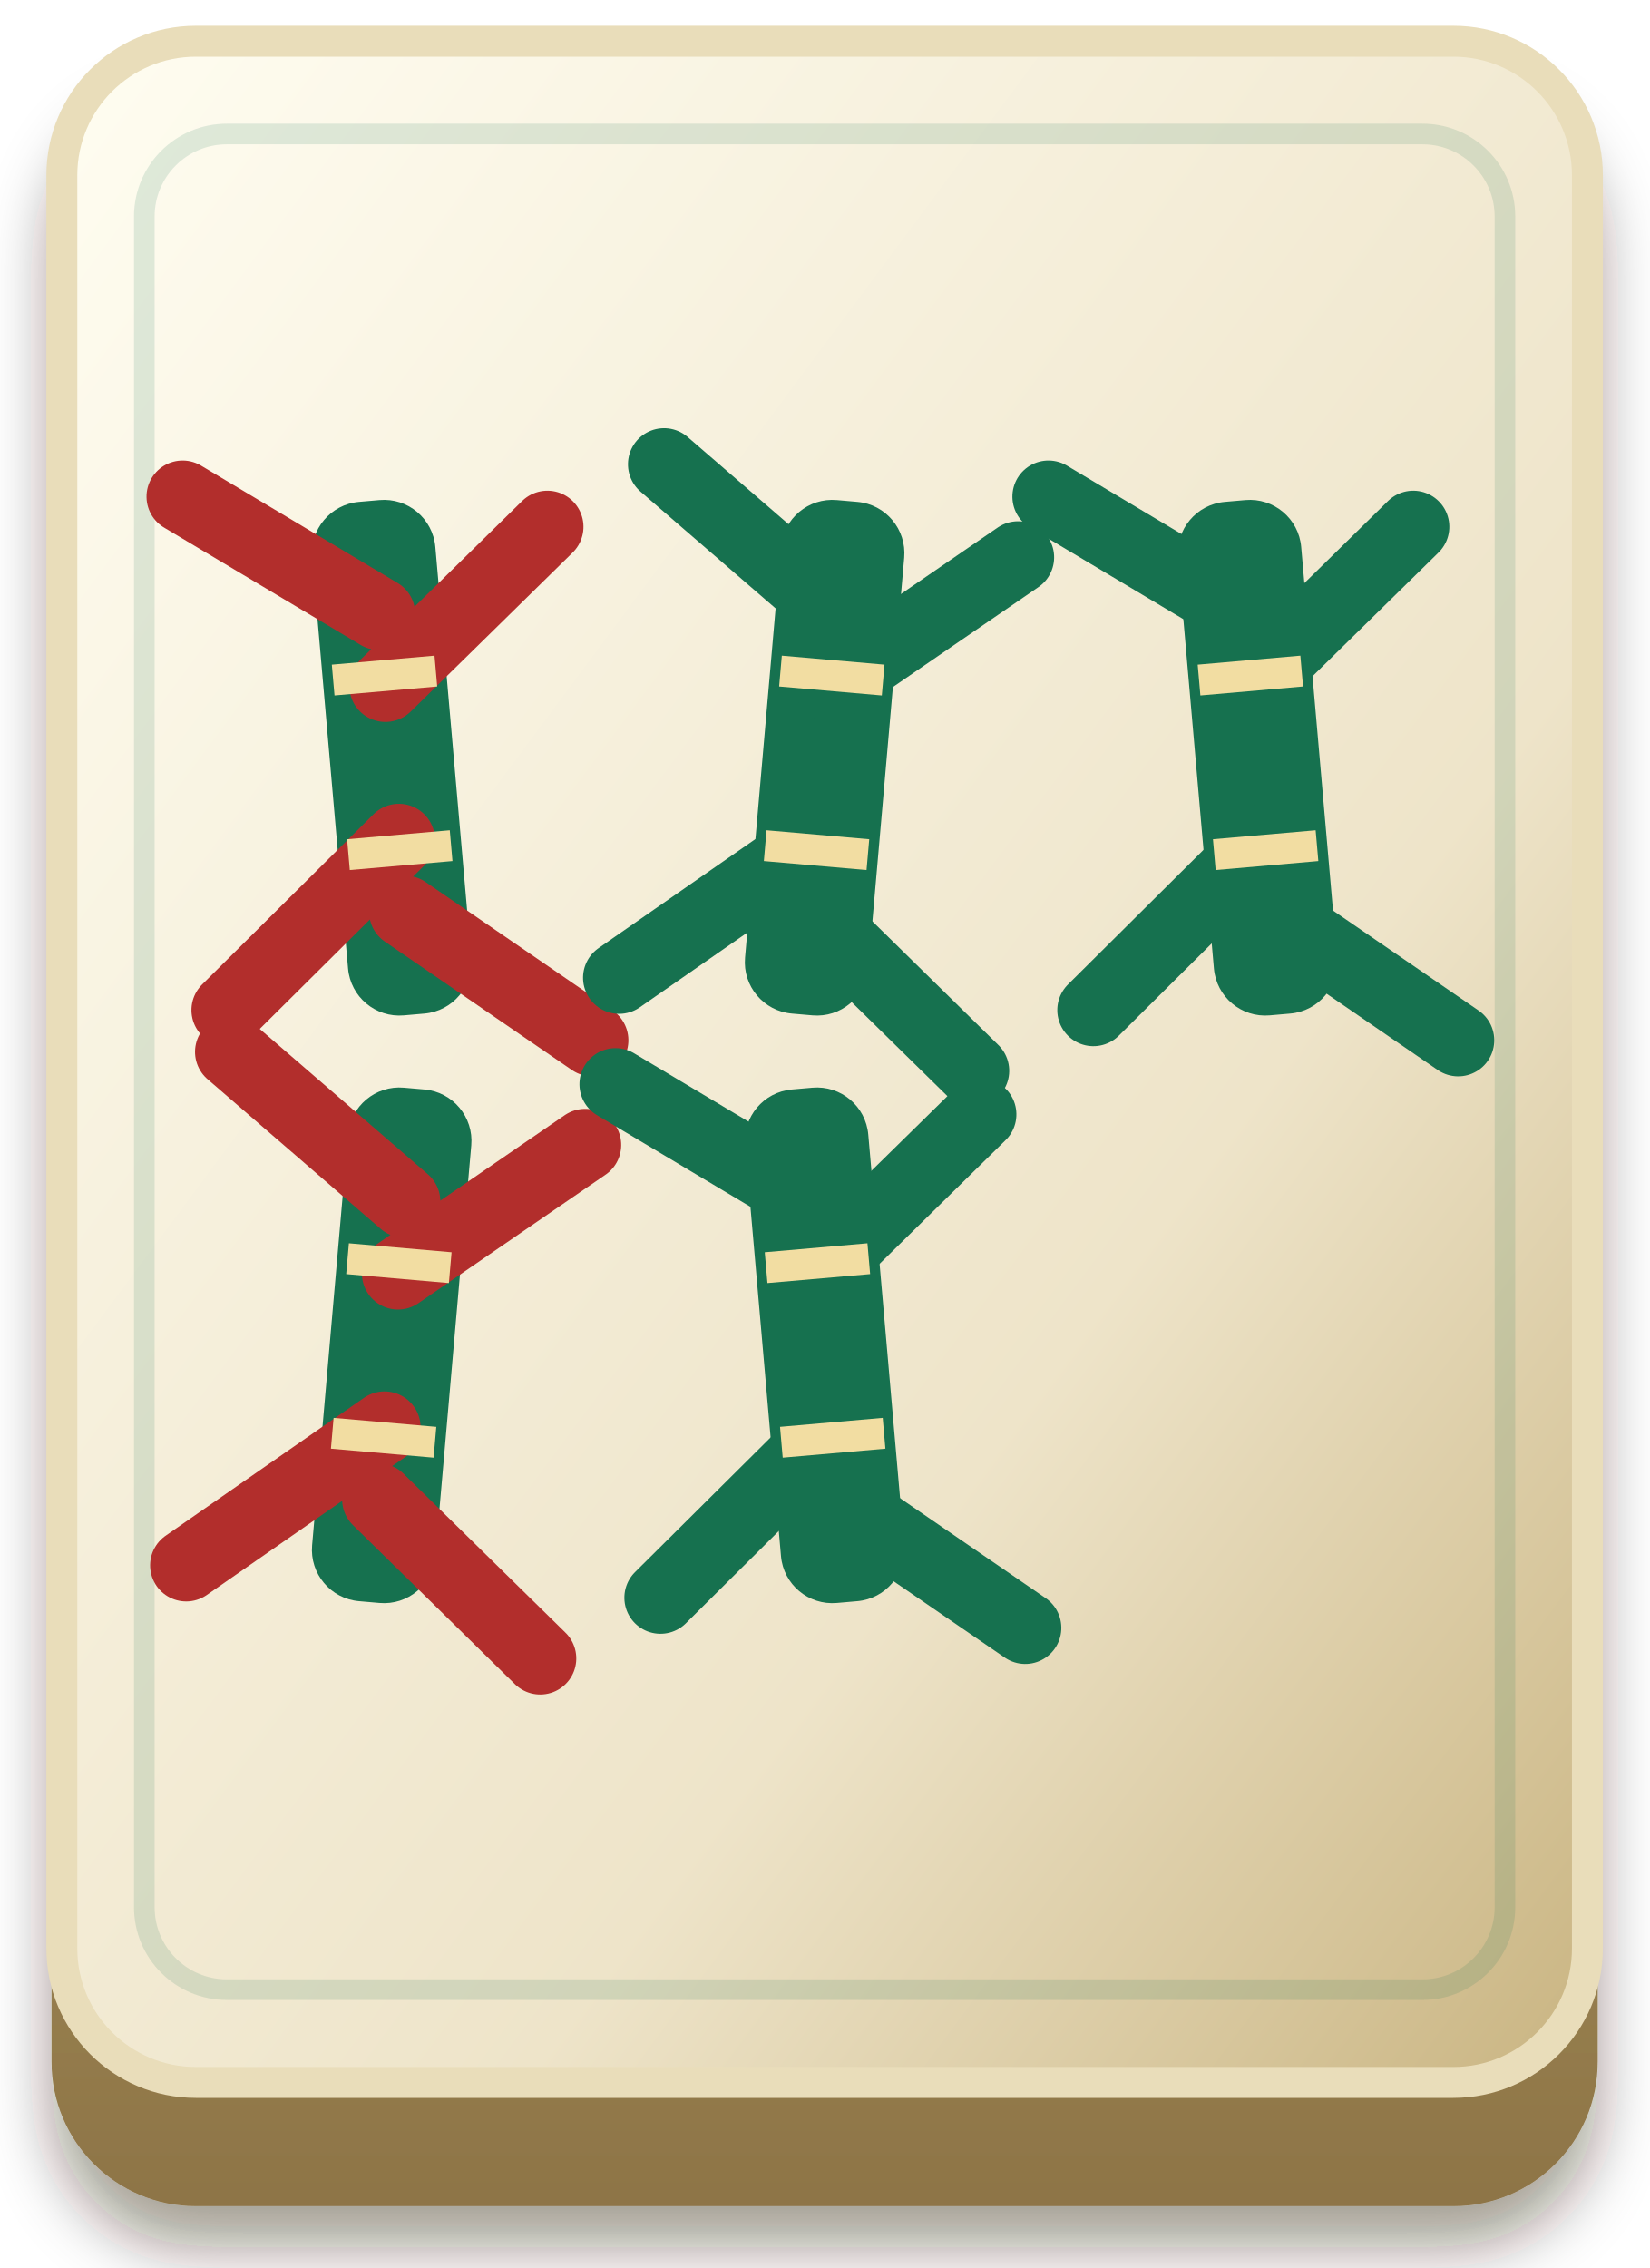
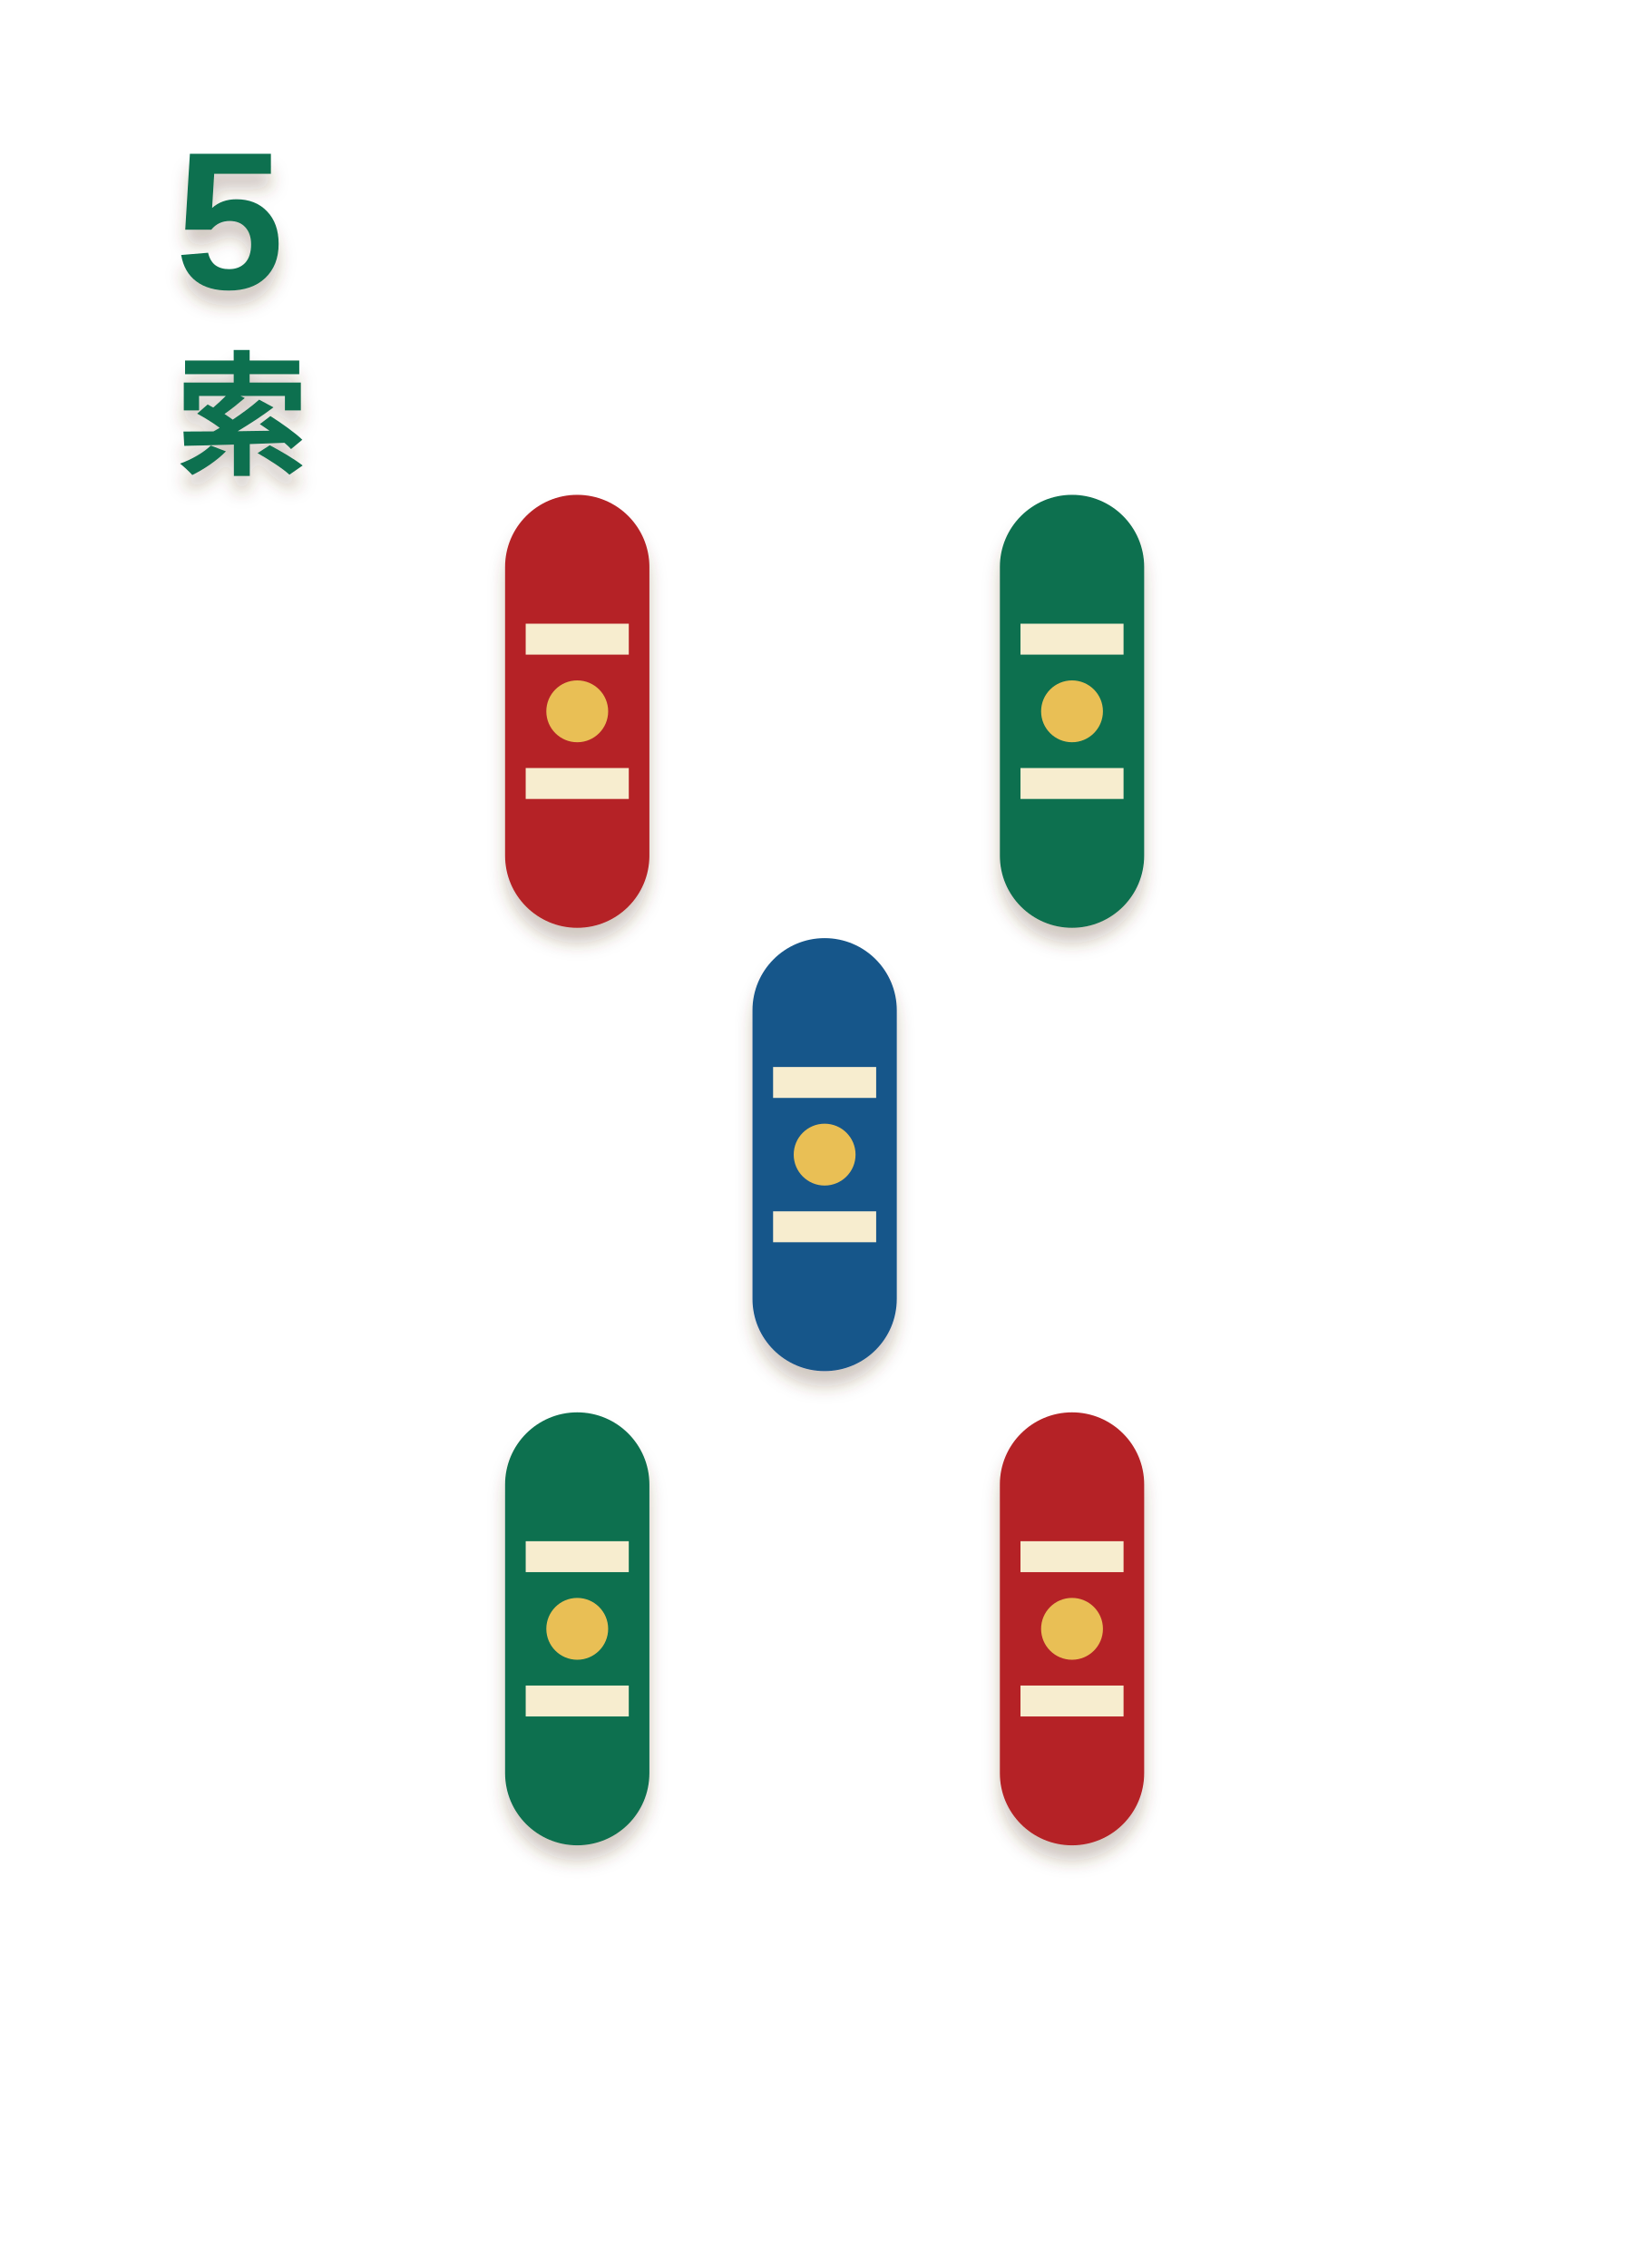
<svg xmlns="http://www.w3.org/2000/svg" viewBox="0 0 160 220">
  <defs>
-     <linearGradient id="ivory" x1="0" y1="0" x2="1" y2="1">
-       <stop stop-color="#fffdf1" />
-       <stop offset=".65" stop-color="#eee4c9" />
-       <stop offset="1" stop-color="#c9b481" />
-     </linearGradient>
-     <linearGradient id="edge" x1="0" y1="0" x2="0" y2="1">
-       <stop stop-color="#d8c797" />
-       <stop offset="1" stop-color="#8e7546" />
-     </linearGradient>
-     <filter id="shadow">
-       <feDropShadow dx="0" dy="4" stdDeviation="3" flood-color="#24170b" flood-opacity=".42" />
+     <filter id="soft">
+       <feDropShadow dx="0" dy="1.5" stdDeviation=".8" flood-color="#5b3b1c" flood-opacity=".28" />
    </filter>
  </defs>
-   <rect x="5" y="6" width="150" height="208" rx="14" fill="url(#edge)" filter="url(#shadow)" />
-   <rect x="6" y="4" width="148" height="198" rx="13" fill="url(#ivory)" stroke="#e9ddba" stroke-width="3" />
-   <rect x="14" y="13" width="132" height="180" rx="8" fill="none" stroke="#16714f" stroke-opacity=".13" stroke-width="2" />
-   <g transform="translate(38 73.5) rotate(-5)">
-     <rect x="-6" y="-25" width="12" height="50" rx="5" fill="#16714f" />
-     <path d="M0-14L-18-27M0-7L17-21M0 8L-18 23M0 15L17 29" stroke="#b22e2c" stroke-width="7" stroke-linecap="round" />
-     <path d="M-5-8H5M-5 9H5" stroke="#f2dda2" stroke-width="3" />
-   </g>
-   <g transform="translate(80 73.5) rotate(5)">
-     <rect x="-6" y="-25" width="12" height="50" rx="5" fill="#16714f" />
-     <path d="M0-14L-18-27M0-7L17-21M0 8L-18 23M0 15L17 29" stroke="#16714f" stroke-width="7" stroke-linecap="round" />
-     <path d="M-5-8H5M-5 9H5" stroke="#f2dda2" stroke-width="3" />
-   </g>
-   <g transform="translate(122 73.5) rotate(-5)">
-     <rect x="-6" y="-25" width="12" height="50" rx="5" fill="#16714f" />
-     <path d="M0-14L-18-27M0-7L17-21M0 8L-18 23M0 15L17 29" stroke="#16714f" stroke-width="7" stroke-linecap="round" />
-     <path d="M-5-8H5M-5 9H5" stroke="#f2dda2" stroke-width="3" />
-   </g>
-   <g transform="translate(38 130.5) rotate(5)">
-     <rect x="-6" y="-25" width="12" height="50" rx="5" fill="#16714f" />
-     <path d="M0-14L-18-27M0-7L17-21M0 8L-18 23M0 15L17 29" stroke="#b22e2c" stroke-width="7" stroke-linecap="round" />
-     <path d="M-5-8H5M-5 9H5" stroke="#f2dda2" stroke-width="3" />
-   </g>
-   <g transform="translate(80 130.5) rotate(-5)">
-     <rect x="-6" y="-25" width="12" height="50" rx="5" fill="#16714f" />
-     <path d="M0-14L-18-27M0-7L17-21M0 8L-18 23M0 15L17 29" stroke="#16714f" stroke-width="7" stroke-linecap="round" />
-     <path d="M-5-8H5M-5 9H5" stroke="#f2dda2" stroke-width="3" />
+   <g filter="url(#soft)">
+     <g font-family="Arial,Noto Sans TC,sans-serif" font-weight="800" fill="#08704f">
+       <text x="17" y="28" font-size="19">5</text>
+       <text x="17" y="45" font-size="13">索</text>
+     </g>
+     <g transform="translate(56 69) scale(1)">
+       <rect x="-7" y="-21" width="14" height="42" rx="7" fill="#b52227" />
+       <path d="M-5-7H5M-5 7H5" stroke="#f7edcf" stroke-width="3" />
+       <circle r="3" fill="#e9bf55" />
+     </g>
+     <g transform="translate(104 69) scale(1)">
+       <rect x="-7" y="-21" width="14" height="42" rx="7" fill="#08704f" />
+       <path d="M-5-7H5M-5 7H5" stroke="#f7edcf" stroke-width="3" />
+       <circle r="3" fill="#e9bf55" />
+     </g>
+     <g transform="translate(80 112) scale(1)">
+       <rect x="-7" y="-21" width="14" height="42" rx="7" fill="#15568a" />
+       <path d="M-5-7H5M-5 7H5" stroke="#f7edcf" stroke-width="3" />
+       <circle r="3" fill="#e9bf55" />
+     </g>
+     <g transform="translate(56 158) scale(1)">
+       <rect x="-7" y="-21" width="14" height="42" rx="7" fill="#08704f" />
+       <path d="M-5-7H5M-5 7H5" stroke="#f7edcf" stroke-width="3" />
+       <circle r="3" fill="#e9bf55" />
+     </g>
+     <g transform="translate(104 158) scale(1)">
+       <rect x="-7" y="-21" width="14" height="42" rx="7" fill="#b52227" />
+       <path d="M-5-7H5M-5 7H5" stroke="#f7edcf" stroke-width="3" />
+       <circle r="3" fill="#e9bf55" />
+     </g>
  </g>
</svg>
